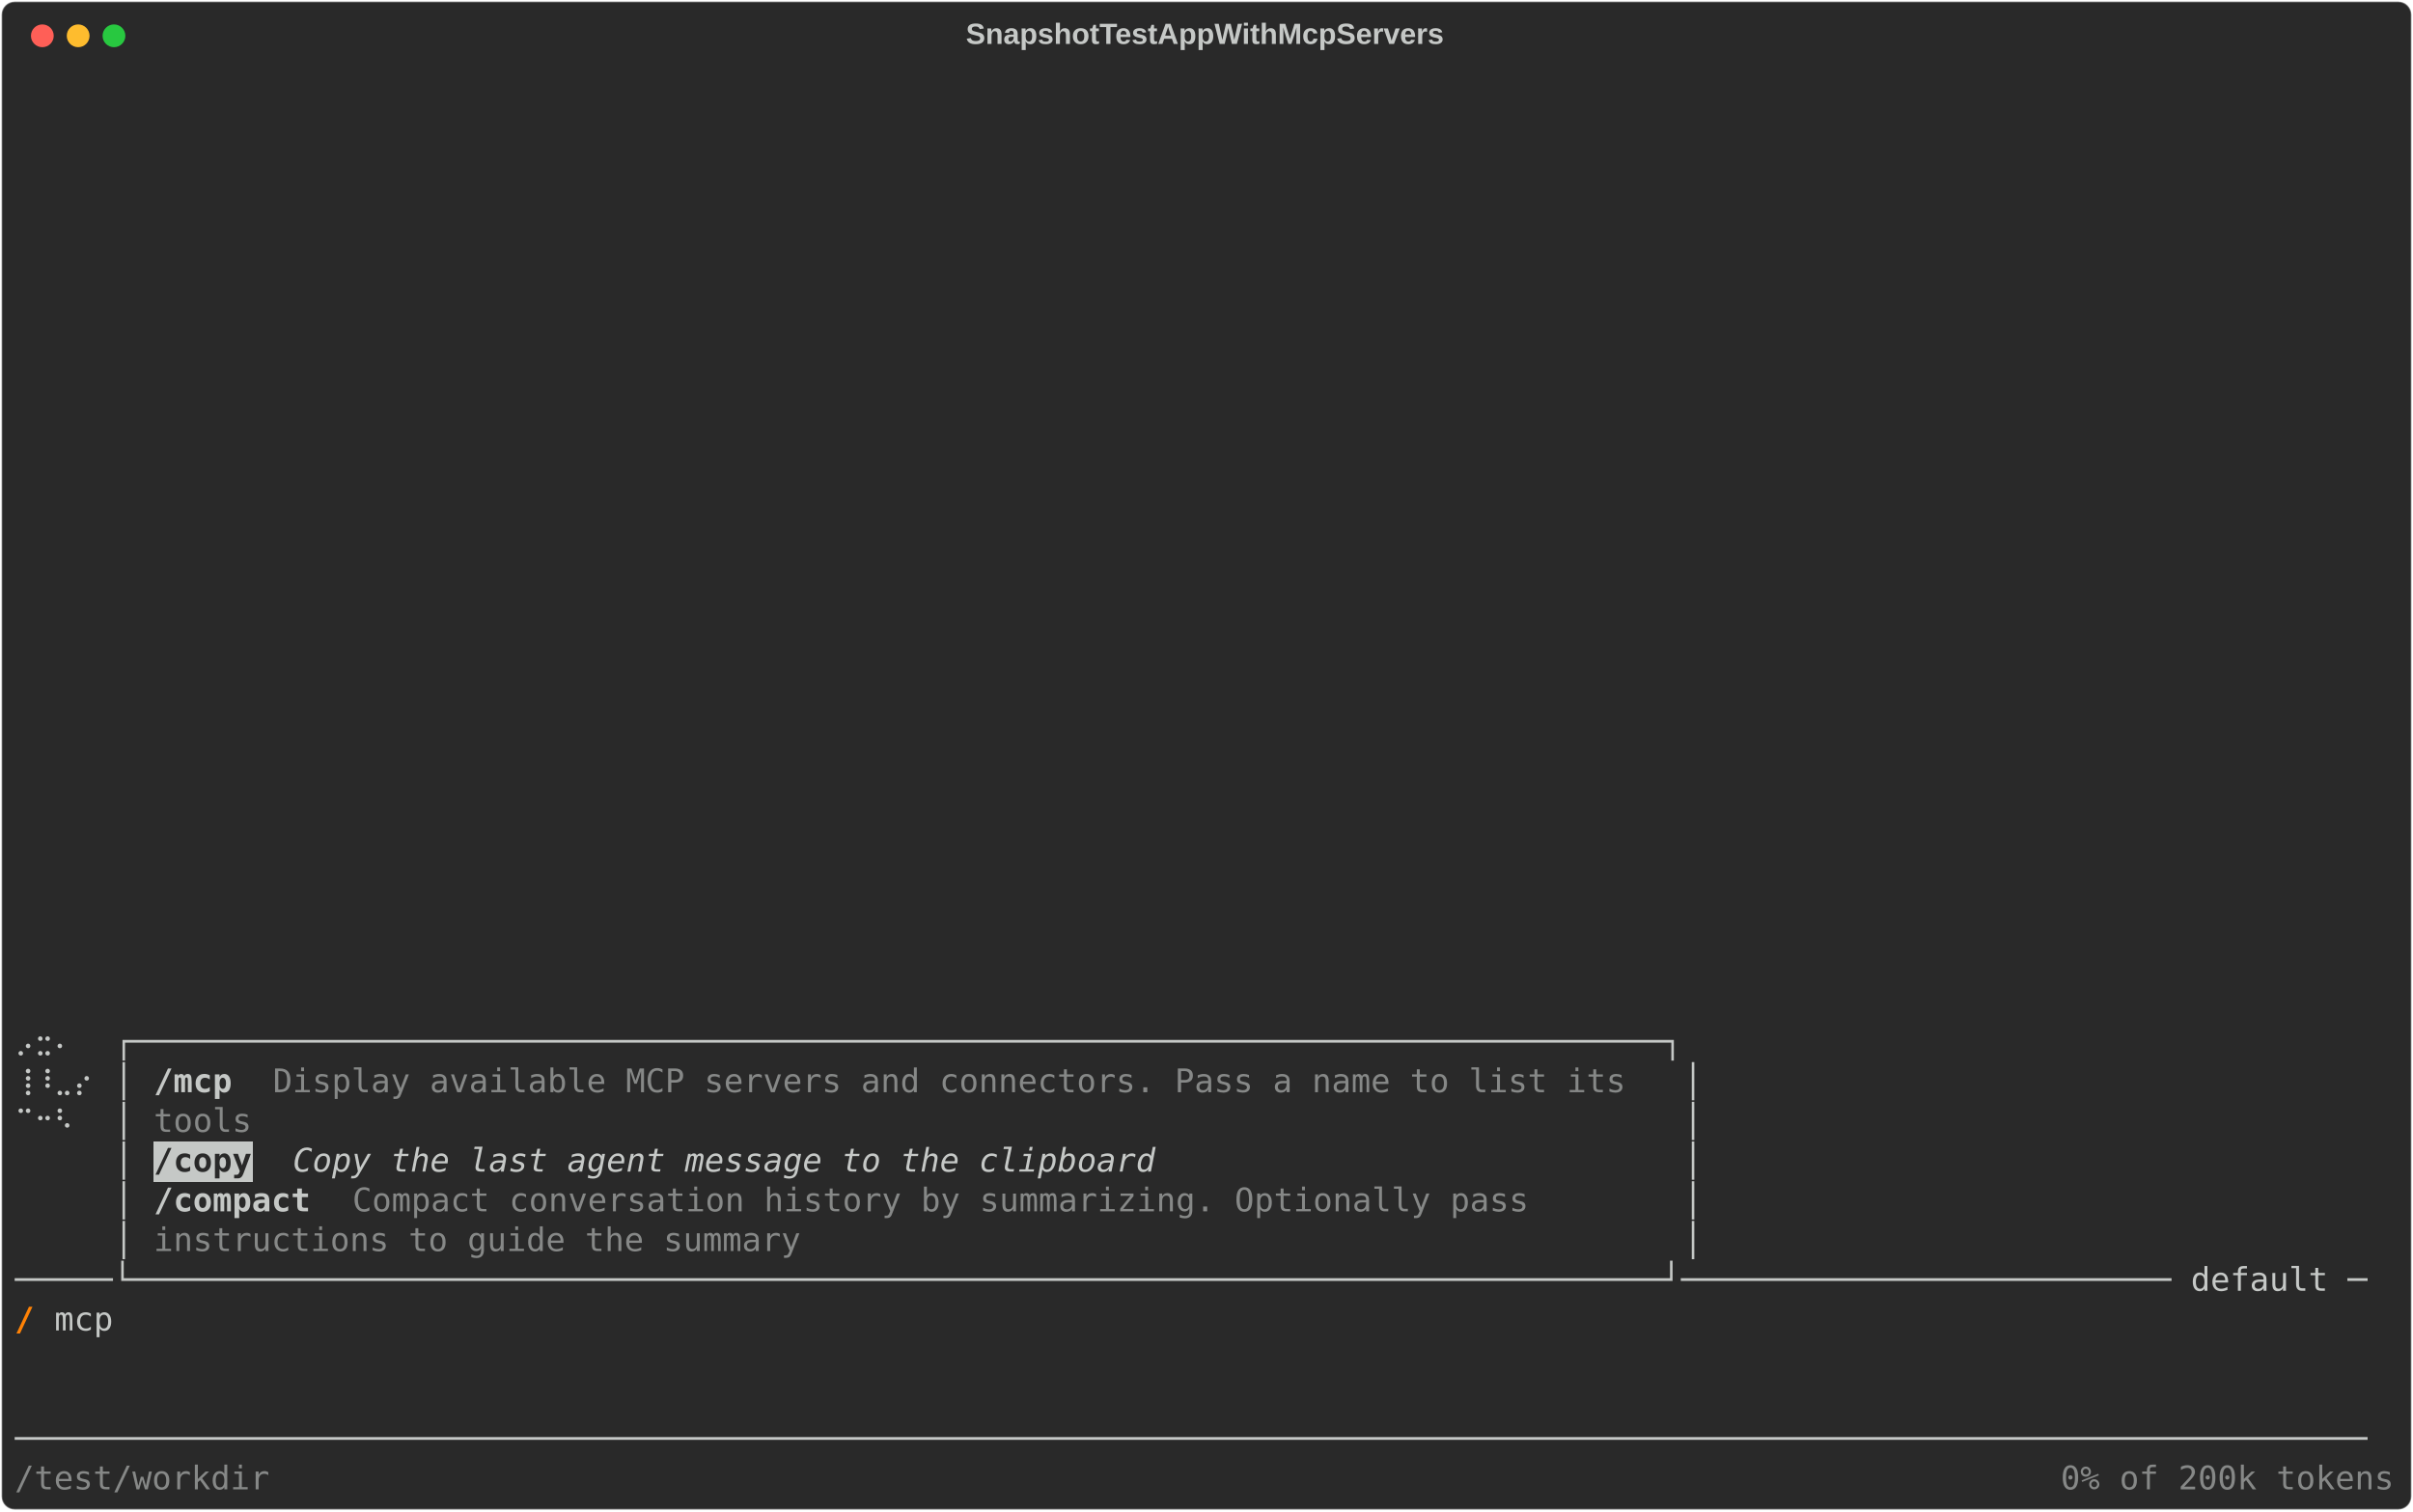
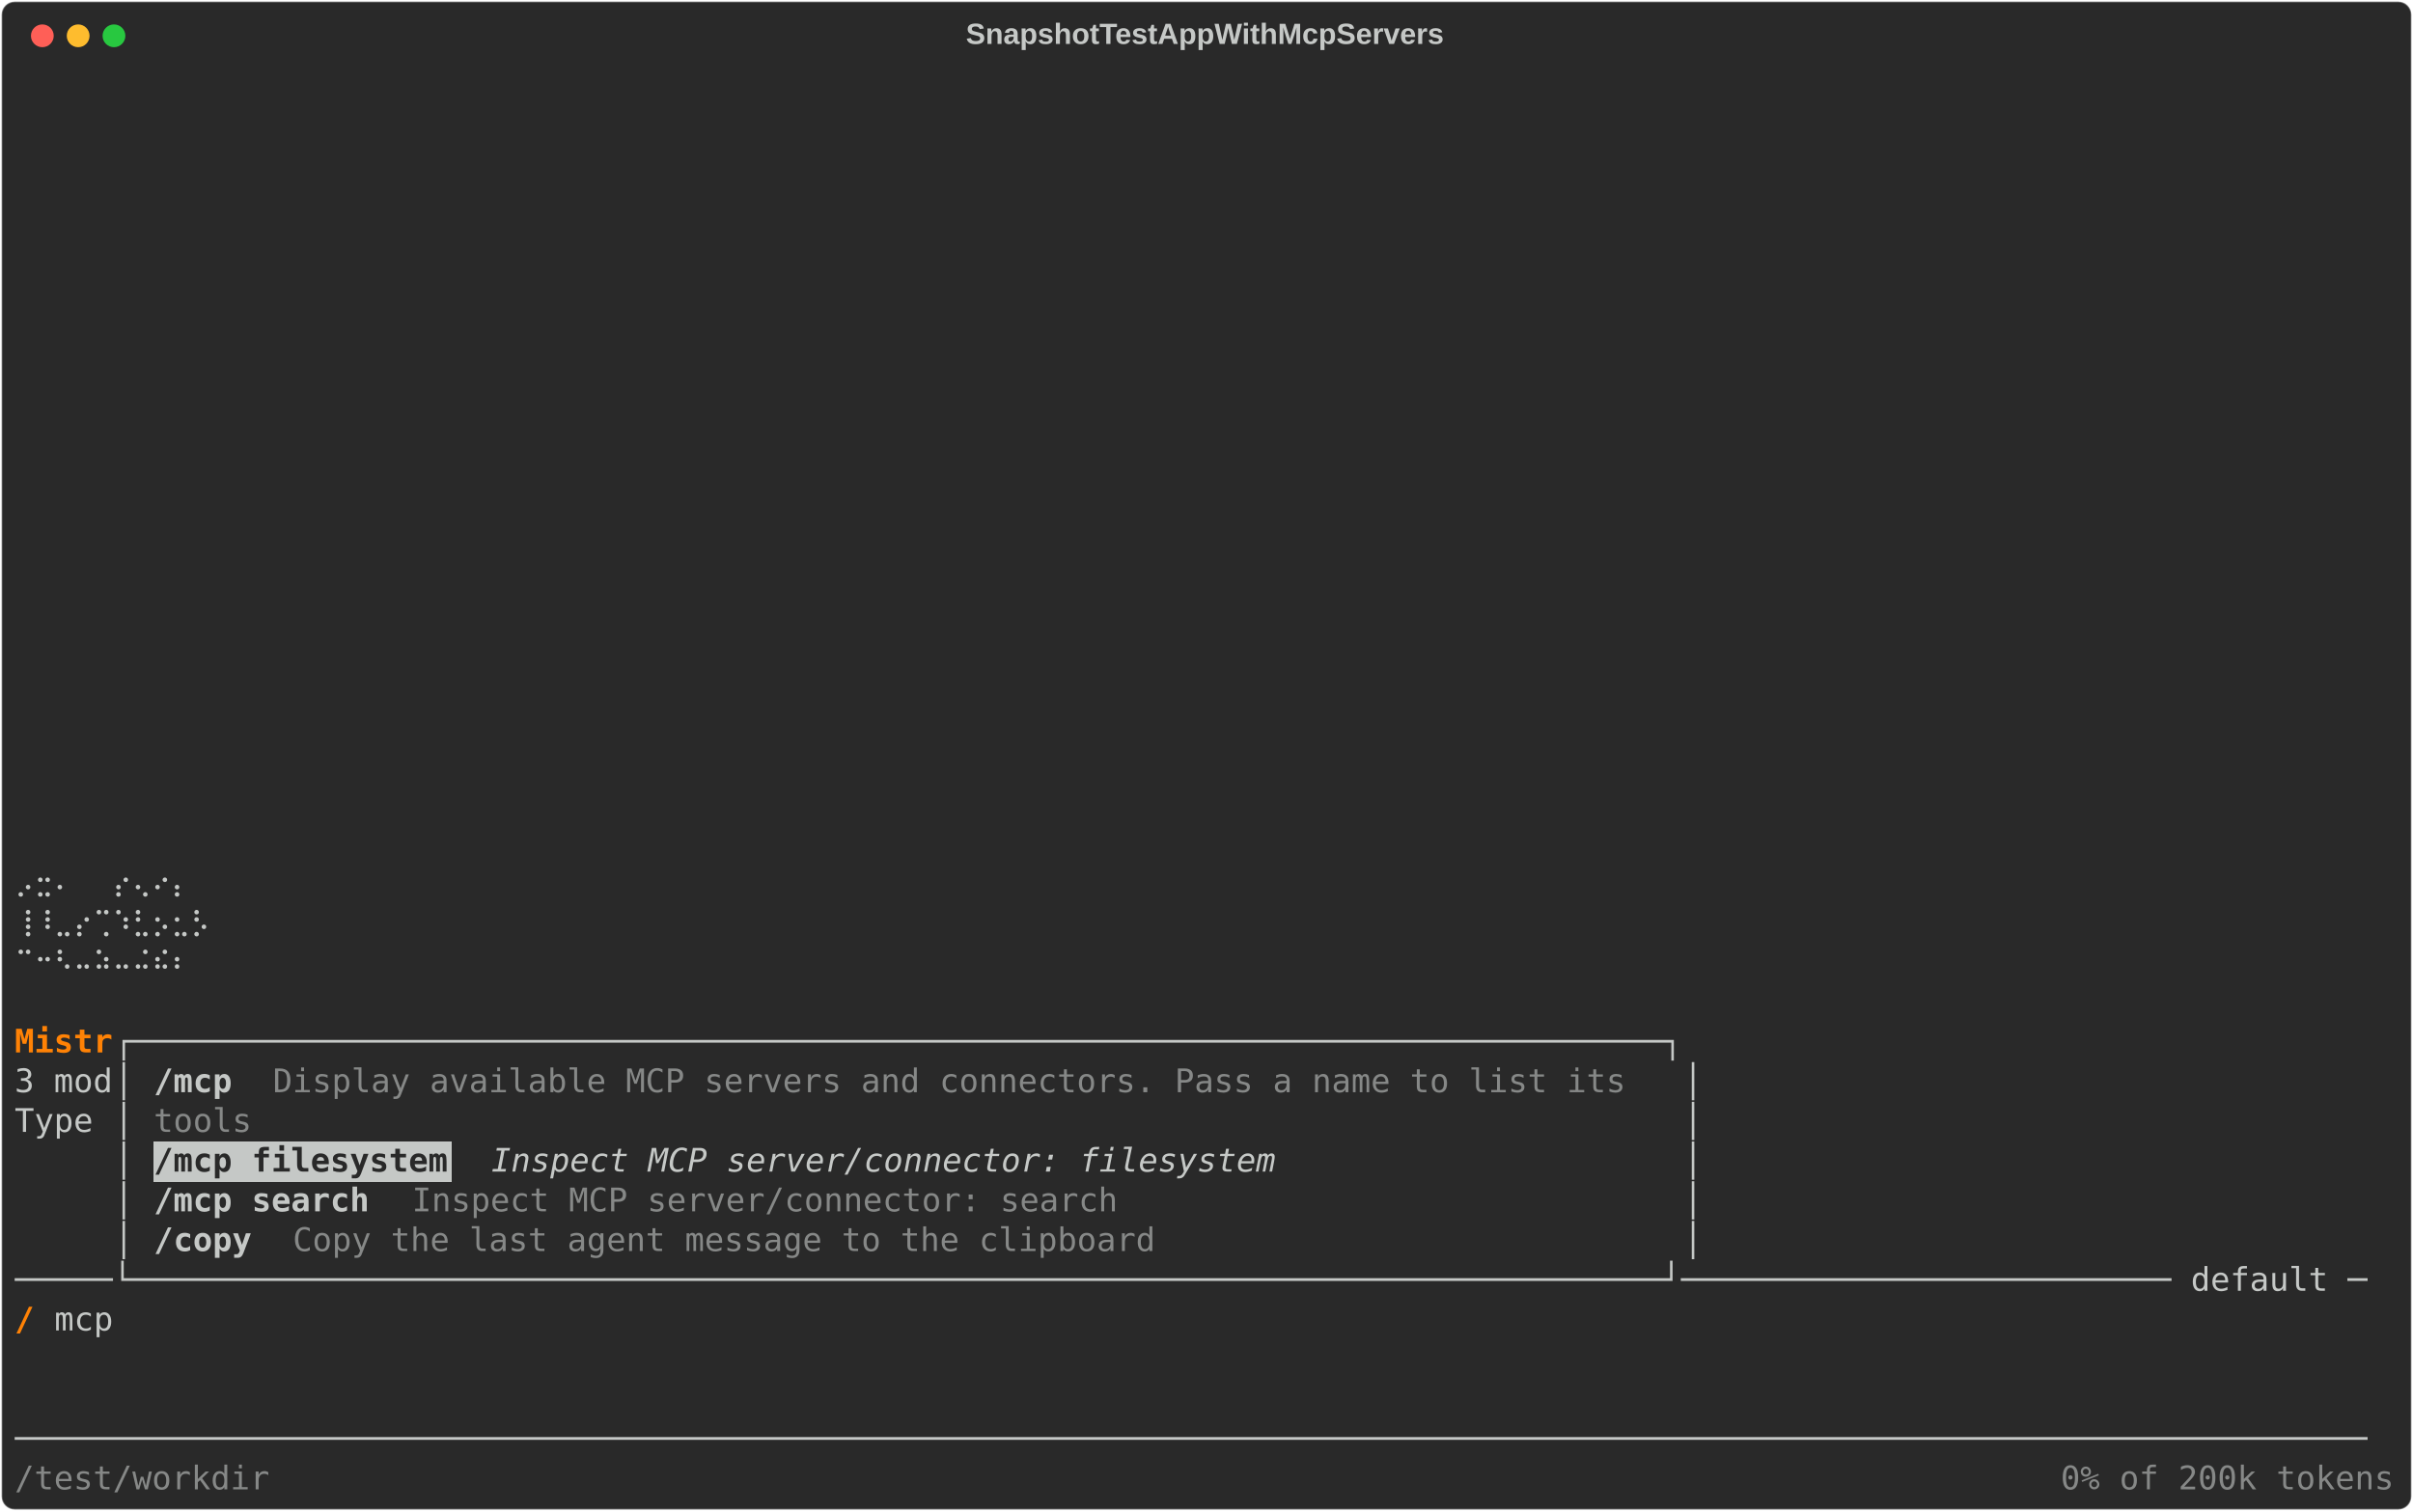
<svg xmlns="http://www.w3.org/2000/svg" class="rich-terminal" viewBox="0 0 1482 928.4">
  <style>

    @font-face {
        font-family: "Fira Code";
        src: local("FiraCode-Regular"),
                url("https://cdnjs.cloudflare.com/ajax/libs/firacode/6.2.0/woff2/FiraCode-Regular.woff2") format("woff2"),
                url("https://cdnjs.cloudflare.com/ajax/libs/firacode/6.2.0/woff/FiraCode-Regular.woff") format("woff");
        font-style: normal;
        font-weight: 400;
    }
    @font-face {
        font-family: "Fira Code";
        src: local("FiraCode-Bold"),
                url("https://cdnjs.cloudflare.com/ajax/libs/firacode/6.2.0/woff2/FiraCode-Bold.woff2") format("woff2"),
                url("https://cdnjs.cloudflare.com/ajax/libs/firacode/6.2.0/woff/FiraCode-Bold.woff") format("woff");
        font-style: bold;
        font-weight: 700;
    }

    .terminal-matrix {
        font-family: Fira Code, monospace;
        font-size: 20px;
        line-height: 24.4px;
        font-variant-east-asian: full-width;
    }

    .terminal-title {
        font-size: 18px;
        font-weight: bold;
        font-family: arial;
    }

    .terminal-r1 { fill: #c5c8c6 }
- .terminal-r2 { fill: #c5c8c6;font-weight: bold }
- .terminal-r3 { fill: #868887 }
- .terminal-r4 { fill: #292929;font-weight: bold }
- .terminal-r5 { fill: #c5c8c6;font-style: italic; }
- .terminal-r6 { fill: #ff8205;font-weight: bold }
+ .terminal-r2 { fill: #ff8205;font-weight: bold }
+ .terminal-r3 { fill: #c5c8c6;font-weight: bold }
+ .terminal-r4 { fill: #868887 }
+ .terminal-r5 { fill: #292929;font-weight: bold }
+ .terminal-r6 { fill: #c5c8c6;font-style: italic; }
    </style>
  <defs>
    <clipPath id="terminal-clip-terminal">
      <rect x="0" y="0" width="1463.0" height="877.4" />
    </clipPath>
    <clipPath id="terminal-line-0">
      <rect x="0" y="1.5" width="1464" height="24.65" />
    </clipPath>
    <clipPath id="terminal-line-1">
      <rect x="0" y="25.9" width="1464" height="24.65" />
    </clipPath>
    <clipPath id="terminal-line-2">
      <rect x="0" y="50.3" width="1464" height="24.65" />
    </clipPath>
    <clipPath id="terminal-line-3">
      <rect x="0" y="74.7" width="1464" height="24.65" />
    </clipPath>
    <clipPath id="terminal-line-4">
      <rect x="0" y="99.1" width="1464" height="24.65" />
    </clipPath>
    <clipPath id="terminal-line-5">
      <rect x="0" y="123.5" width="1464" height="24.65" />
    </clipPath>
    <clipPath id="terminal-line-6">
      <rect x="0" y="147.9" width="1464" height="24.65" />
    </clipPath>
    <clipPath id="terminal-line-7">
      <rect x="0" y="172.3" width="1464" height="24.65" />
    </clipPath>
    <clipPath id="terminal-line-8">
      <rect x="0" y="196.7" width="1464" height="24.65" />
    </clipPath>
    <clipPath id="terminal-line-9">
      <rect x="0" y="221.1" width="1464" height="24.65" />
    </clipPath>
    <clipPath id="terminal-line-10">
      <rect x="0" y="245.5" width="1464" height="24.65" />
    </clipPath>
    <clipPath id="terminal-line-11">
      <rect x="0" y="269.9" width="1464" height="24.65" />
    </clipPath>
    <clipPath id="terminal-line-12">
      <rect x="0" y="294.3" width="1464" height="24.65" />
    </clipPath>
    <clipPath id="terminal-line-13">
      <rect x="0" y="318.7" width="1464" height="24.65" />
    </clipPath>
    <clipPath id="terminal-line-14">
      <rect x="0" y="343.1" width="1464" height="24.65" />
    </clipPath>
    <clipPath id="terminal-line-15">
      <rect x="0" y="367.5" width="1464" height="24.65" />
    </clipPath>
    <clipPath id="terminal-line-16">
      <rect x="0" y="391.9" width="1464" height="24.65" />
    </clipPath>
    <clipPath id="terminal-line-17">
      <rect x="0" y="416.3" width="1464" height="24.65" />
    </clipPath>
    <clipPath id="terminal-line-18">
      <rect x="0" y="440.7" width="1464" height="24.65" />
    </clipPath>
    <clipPath id="terminal-line-19">
      <rect x="0" y="465.1" width="1464" height="24.65" />
    </clipPath>
    <clipPath id="terminal-line-20">
      <rect x="0" y="489.5" width="1464" height="24.65" />
    </clipPath>
    <clipPath id="terminal-line-21">
      <rect x="0" y="513.9" width="1464" height="24.65" />
    </clipPath>
    <clipPath id="terminal-line-22">
      <rect x="0" y="538.3" width="1464" height="24.65" />
    </clipPath>
    <clipPath id="terminal-line-23">
      <rect x="0" y="562.7" width="1464" height="24.65" />
    </clipPath>
    <clipPath id="terminal-line-24">
      <rect x="0" y="587.1" width="1464" height="24.65" />
    </clipPath>
    <clipPath id="terminal-line-25">
      <rect x="0" y="611.5" width="1464" height="24.65" />
    </clipPath>
    <clipPath id="terminal-line-26">
      <rect x="0" y="635.9" width="1464" height="24.65" />
    </clipPath>
    <clipPath id="terminal-line-27">
      <rect x="0" y="660.3" width="1464" height="24.65" />
    </clipPath>
    <clipPath id="terminal-line-28">
      <rect x="0" y="684.7" width="1464" height="24.65" />
    </clipPath>
    <clipPath id="terminal-line-29">
      <rect x="0" y="709.1" width="1464" height="24.65" />
    </clipPath>
    <clipPath id="terminal-line-30">
      <rect x="0" y="733.5" width="1464" height="24.65" />
    </clipPath>
    <clipPath id="terminal-line-31">
      <rect x="0" y="757.9" width="1464" height="24.65" />
    </clipPath>
    <clipPath id="terminal-line-32">
      <rect x="0" y="782.3" width="1464" height="24.65" />
    </clipPath>
    <clipPath id="terminal-line-33">
      <rect x="0" y="806.7" width="1464" height="24.65" />
    </clipPath>
    <clipPath id="terminal-line-34">
      <rect x="0" y="831.1" width="1464" height="24.65" />
    </clipPath>
  </defs>
  <rect fill="#292929" stroke="rgba(255,255,255,0.35)" stroke-width="1" x="1" y="1" width="1480" height="926.4" rx="8" />
  <text class="terminal-title" fill="#c5c8c6" text-anchor="middle" x="740" y="27">SnapshotTestAppWithMcpServers</text>
  <g transform="translate(26,22)">
    <circle cx="0" cy="0" r="7" fill="#ff5f57" />
    <circle cx="22" cy="0" r="7" fill="#febc2e" />
    <circle cx="44" cy="0" r="7" fill="#28c840" />
  </g>
  <g transform="translate(9, 41)" clip-path="url(#terminal-clip-terminal)">
-     <rect fill="#c5c8c6" x="85.4" y="660.3" width="61" height="24.65" shape-rendering="crispEdges" />
+     <rect fill="#c5c8c6" x="85.4" y="660.3" width="183" height="24.65" shape-rendering="crispEdges" />
    <g class="terminal-matrix">
      <text class="terminal-r1" x="1464" y="20" textLength="12.2" clip-path="url(#terminal-line-0)">
</text>
      <text class="terminal-r1" x="1464" y="44.4" textLength="12.2" clip-path="url(#terminal-line-1)">
</text>
      <text class="terminal-r1" x="1464" y="68.8" textLength="12.2" clip-path="url(#terminal-line-2)">
</text>
      <text class="terminal-r1" x="1464" y="93.2" textLength="12.2" clip-path="url(#terminal-line-3)">
</text>
      <text class="terminal-r1" x="1464" y="117.6" textLength="12.2" clip-path="url(#terminal-line-4)">
</text>
      <text class="terminal-r1" x="1464" y="142" textLength="12.2" clip-path="url(#terminal-line-5)">
</text>
      <text class="terminal-r1" x="1464" y="166.4" textLength="12.2" clip-path="url(#terminal-line-6)">
</text>
      <text class="terminal-r1" x="1464" y="190.8" textLength="12.2" clip-path="url(#terminal-line-7)">
</text>
      <text class="terminal-r1" x="1464" y="215.2" textLength="12.2" clip-path="url(#terminal-line-8)">
</text>
      <text class="terminal-r1" x="1464" y="239.6" textLength="12.2" clip-path="url(#terminal-line-9)">
</text>
      <text class="terminal-r1" x="1464" y="264" textLength="12.2" clip-path="url(#terminal-line-10)">
</text>
      <text class="terminal-r1" x="1464" y="288.4" textLength="12.2" clip-path="url(#terminal-line-11)">
</text>
      <text class="terminal-r1" x="1464" y="312.8" textLength="12.2" clip-path="url(#terminal-line-12)">
</text>
      <text class="terminal-r1" x="1464" y="337.2" textLength="12.2" clip-path="url(#terminal-line-13)">
</text>
      <text class="terminal-r1" x="1464" y="361.6" textLength="12.2" clip-path="url(#terminal-line-14)">
</text>
      <text class="terminal-r1" x="1464" y="386" textLength="12.2" clip-path="url(#terminal-line-15)">
</text>
      <text class="terminal-r1" x="1464" y="410.4" textLength="12.2" clip-path="url(#terminal-line-16)">
</text>
      <text class="terminal-r1" x="1464" y="434.8" textLength="12.2" clip-path="url(#terminal-line-17)">
</text>
      <text class="terminal-r1" x="1464" y="459.2" textLength="12.2" clip-path="url(#terminal-line-18)">
</text>
      <text class="terminal-r1" x="1464" y="483.6" textLength="12.2" clip-path="url(#terminal-line-19)">
</text>
+       <text class="terminal-r1" x="0" y="508" textLength="134.2" clip-path="url(#terminal-line-20)">  ⡠⣒⠄  ⡔⢄⠔⡄</text>
      <text class="terminal-r1" x="1464" y="508" textLength="12.2" clip-path="url(#terminal-line-20)">
</text>
+       <text class="terminal-r1" x="0" y="532.4" textLength="134.2" clip-path="url(#terminal-line-21)"> ⢸⠸⣀⡔⢉⠱⣃⡢⣂⡣</text>
      <text class="terminal-r1" x="1464" y="532.4" textLength="12.2" clip-path="url(#terminal-line-21)">
</text>
+       <text class="terminal-r1" x="0" y="556.8" textLength="134.2" clip-path="url(#terminal-line-22)">  ⠉⠒⠣⠤⠵⠤⠬⠮⠆</text>
      <text class="terminal-r1" x="1464" y="556.8" textLength="12.2" clip-path="url(#terminal-line-22)">
</text>
      <text class="terminal-r1" x="1464" y="581.2" textLength="12.2" clip-path="url(#terminal-line-23)">
</text>
-       <text class="terminal-r1" x="0" y="605.6" textLength="61" clip-path="url(#terminal-line-24)">  ⡠⣒⠄</text>
+       <text class="terminal-r2" x="0" y="605.6" textLength="61" clip-path="url(#terminal-line-24)">Mistr</text>
      <text class="terminal-r1" x="61" y="605.6" textLength="1403" clip-path="url(#terminal-line-24)">┌──────────────────────────────────────────────────────────────────────────────┐                                   </text>
      <text class="terminal-r1" x="1464" y="605.6" textLength="12.2" clip-path="url(#terminal-line-24)">
</text>
-       <text class="terminal-r1" x="0" y="630" textLength="61" clip-path="url(#terminal-line-25)"> ⢸⠸⣀⡔</text>
+       <text class="terminal-r1" x="0" y="630" textLength="61" clip-path="url(#terminal-line-25)">3 mod</text>
      <text class="terminal-r1" x="61" y="630" textLength="12.2" clip-path="url(#terminal-line-25)">│</text>
-       <text class="terminal-r2" x="85.4" y="630" textLength="48.8" clip-path="url(#terminal-line-25)">/mcp</text>
-       <text class="terminal-r3" x="158.6" y="630" textLength="841.8" clip-path="url(#terminal-line-25)">Display available MCP servers and connectors. Pass a name to list its</text>
+       <text class="terminal-r3" x="85.4" y="630" textLength="48.8" clip-path="url(#terminal-line-25)">/mcp</text>
+       <text class="terminal-r4" x="158.6" y="630" textLength="841.8" clip-path="url(#terminal-line-25)">Display available MCP servers and connectors. Pass a name to list its</text>
      <text class="terminal-r1" x="1024.8" y="630" textLength="439.2" clip-path="url(#terminal-line-25)">│                                   </text>
      <text class="terminal-r1" x="1464" y="630" textLength="12.2" clip-path="url(#terminal-line-25)">
</text>
-       <text class="terminal-r1" x="0" y="654.4" textLength="61" clip-path="url(#terminal-line-26)">  ⠉⠒⠣</text>
+       <text class="terminal-r1" x="0" y="654.4" textLength="61" clip-path="url(#terminal-line-26)">Type </text>
      <text class="terminal-r1" x="61" y="654.4" textLength="12.2" clip-path="url(#terminal-line-26)">│</text>
-       <text class="terminal-r3" x="85.4" y="654.4" textLength="61" clip-path="url(#terminal-line-26)">tools</text>
+       <text class="terminal-r4" x="85.4" y="654.4" textLength="61" clip-path="url(#terminal-line-26)">tools</text>
      <text class="terminal-r1" x="1024.8" y="654.4" textLength="439.2" clip-path="url(#terminal-line-26)">│                                   </text>
      <text class="terminal-r1" x="1464" y="654.4" textLength="12.2" clip-path="url(#terminal-line-26)">
</text>
      <text class="terminal-r1" x="61" y="678.8" textLength="12.2" clip-path="url(#terminal-line-27)">│</text>
-       <text class="terminal-r4" x="85.4" y="678.8" textLength="61" clip-path="url(#terminal-line-27)">/copy</text>
-       <text class="terminal-r5" x="170.8" y="678.8" textLength="536.8" clip-path="url(#terminal-line-27)">Copy the last agent message to the clipboard</text>
+       <text class="terminal-r5" x="85.4" y="678.8" textLength="183" clip-path="url(#terminal-line-27)">/mcp filesystem</text>
+       <text class="terminal-r6" x="292.8" y="678.8" textLength="488" clip-path="url(#terminal-line-27)">Inspect MCP server/connector: filesystem</text>
      <text class="terminal-r1" x="1024.8" y="678.8" textLength="12.2" clip-path="url(#terminal-line-27)">│</text>
      <text class="terminal-r1" x="1464" y="678.8" textLength="12.2" clip-path="url(#terminal-line-27)">
</text>
      <text class="terminal-r1" x="61" y="703.2" textLength="12.2" clip-path="url(#terminal-line-28)">│</text>
-       <text class="terminal-r2" x="85.4" y="703.2" textLength="97.6" clip-path="url(#terminal-line-28)">/compact</text>
-       <text class="terminal-r3" x="207.4" y="703.2" textLength="732" clip-path="url(#terminal-line-28)">Compact conversation history by summarizing. Optionally pass</text>
+       <text class="terminal-r3" x="85.4" y="703.2" textLength="134.2" clip-path="url(#terminal-line-28)">/mcp search</text>
+       <text class="terminal-r4" x="244" y="703.2" textLength="439.2" clip-path="url(#terminal-line-28)">Inspect MCP server/connector: search</text>
      <text class="terminal-r1" x="1024.8" y="703.2" textLength="12.2" clip-path="url(#terminal-line-28)">│</text>
      <text class="terminal-r1" x="1464" y="703.2" textLength="12.2" clip-path="url(#terminal-line-28)">
</text>
      <text class="terminal-r1" x="61" y="727.6" textLength="12.2" clip-path="url(#terminal-line-29)">│</text>
-       <text class="terminal-r3" x="85.4" y="727.6" textLength="402.6" clip-path="url(#terminal-line-29)">instructions to guide the summary</text>
+       <text class="terminal-r3" x="85.4" y="727.6" textLength="61" clip-path="url(#terminal-line-29)">/copy</text>
+       <text class="terminal-r4" x="170.8" y="727.6" textLength="536.8" clip-path="url(#terminal-line-29)">Copy the last agent message to the clipboard</text>
      <text class="terminal-r1" x="1024.8" y="727.6" textLength="12.2" clip-path="url(#terminal-line-29)">│</text>
      <text class="terminal-r1" x="1464" y="727.6" textLength="12.2" clip-path="url(#terminal-line-29)">
</text>
      <text class="terminal-r1" x="0" y="752" textLength="1464" clip-path="url(#terminal-line-30)">─────└──────────────────────────────────────────────────────────────────────────────┘───────────────────────── default ─</text>
      <text class="terminal-r1" x="1464" y="752" textLength="12.2" clip-path="url(#terminal-line-30)">
</text>
-       <text class="terminal-r6" x="0" y="776.4" textLength="12.2" clip-path="url(#terminal-line-31)">/</text>
+       <text class="terminal-r2" x="0" y="776.4" textLength="12.2" clip-path="url(#terminal-line-31)">/</text>
      <text class="terminal-r1" x="24.4" y="776.4" textLength="1439.6" clip-path="url(#terminal-line-31)">mcp                                                                                                                   </text>
      <text class="terminal-r1" x="1464" y="776.4" textLength="12.2" clip-path="url(#terminal-line-31)">
</text>
      <text class="terminal-r1" x="1464" y="800.8" textLength="12.2" clip-path="url(#terminal-line-32)">
</text>
      <text class="terminal-r1" x="1464" y="825.2" textLength="12.2" clip-path="url(#terminal-line-33)">
</text>
      <text class="terminal-r1" x="0" y="849.6" textLength="1464" clip-path="url(#terminal-line-34)">────────────────────────────────────────────────────────────────────────────────────────────────────────────────────────</text>
      <text class="terminal-r1" x="1464" y="849.6" textLength="12.2" clip-path="url(#terminal-line-34)">
</text>
-       <text class="terminal-r3" x="0" y="874" textLength="158.6" clip-path="url(#terminal-line-35)">/test/workdir</text>
-       <text class="terminal-r3" x="1256.6" y="874" textLength="207.4" clip-path="url(#terminal-line-35)">0% of 200k tokens</text>
+       <text class="terminal-r4" x="0" y="874" textLength="158.6" clip-path="url(#terminal-line-35)">/test/workdir</text>
+       <text class="terminal-r4" x="1256.6" y="874" textLength="207.4" clip-path="url(#terminal-line-35)">0% of 200k tokens</text>
    </g>
  </g>
</svg>
